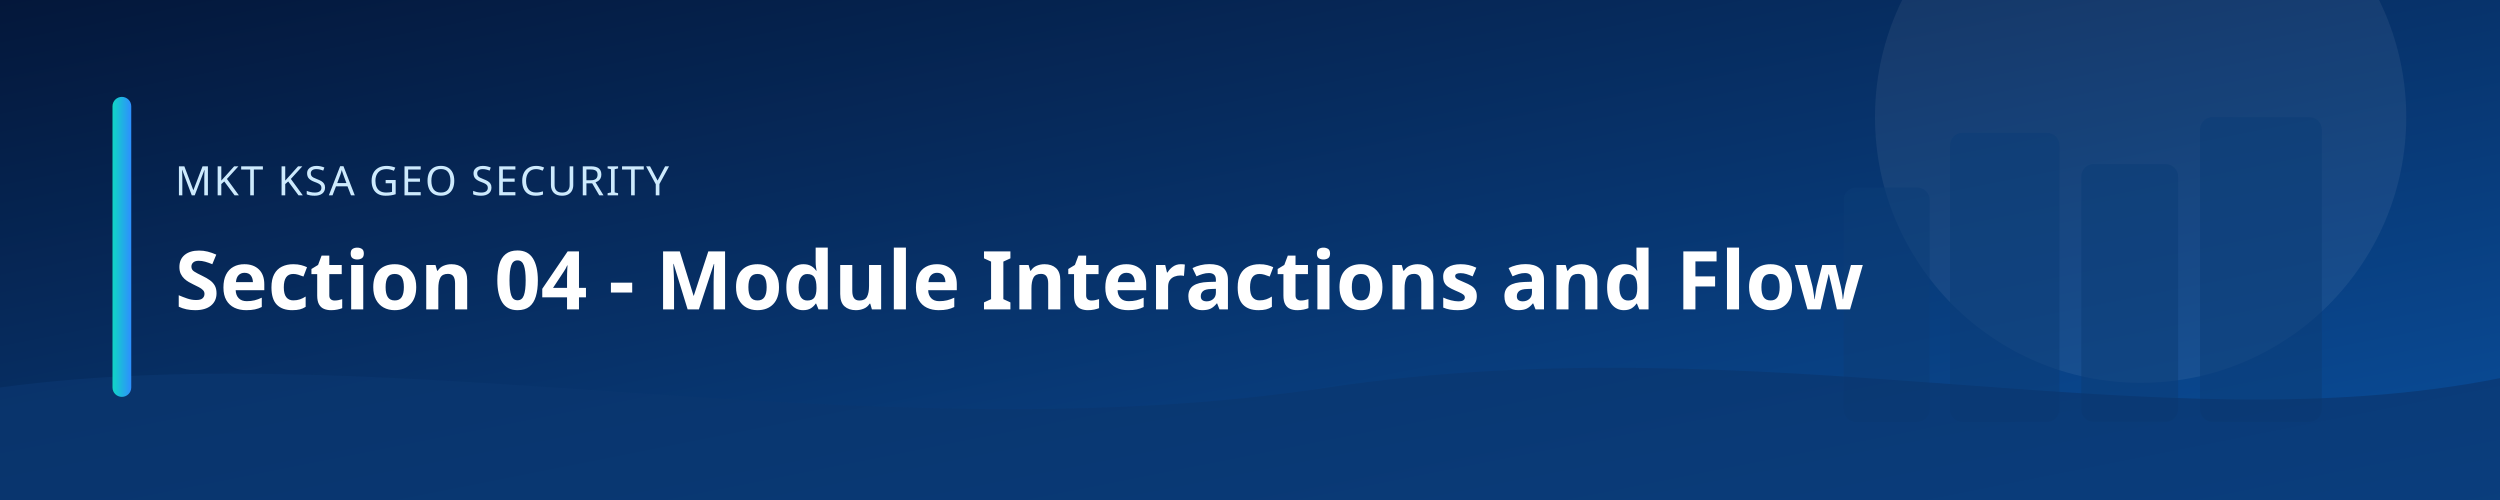
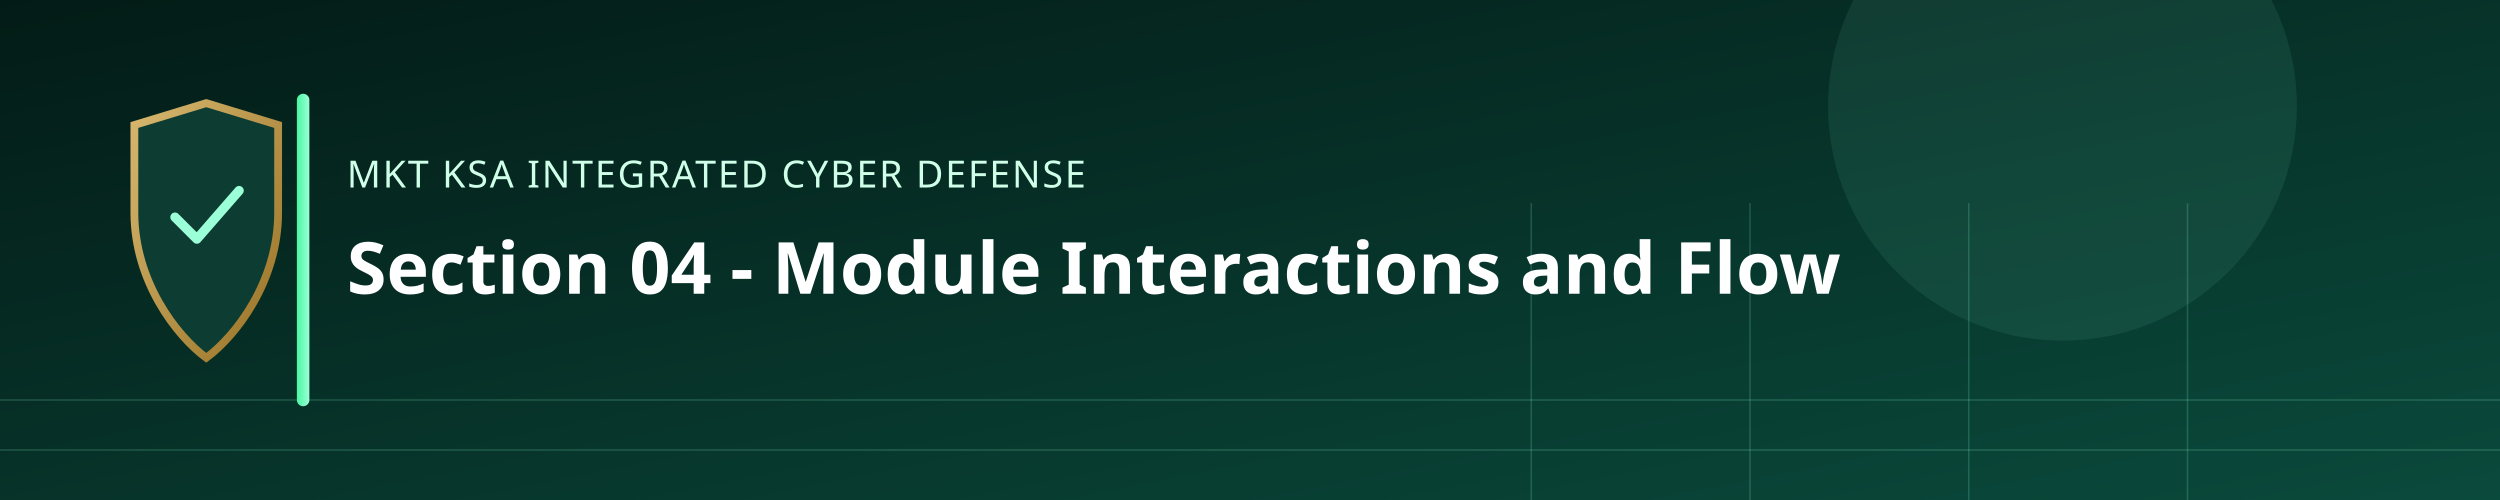
<svg xmlns="http://www.w3.org/2000/svg" width="1600" height="320" viewBox="0 0 1600 320" role="img" aria-label="Section 04 - Module Interactions and Flow banner">
  <defs>
    <linearGradient id="bg" x1="0" y1="0" x2="1" y2="1">
-       <stop offset="0%" stop-color="#04173a" />
-       <stop offset="100%" stop-color="#0a4f9d" />
+       <stop offset="0%" stop-color="#031b16" />
+       <stop offset="100%" stop-color="#0a4a3c" />
    </linearGradient>
-     <linearGradient id="line" x1="0" y1="0" x2="1" y2="0">
-       <stop offset="0%" stop-color="#10d6c5" />
-       <stop offset="100%" stop-color="#2e8fff" />
+     <linearGradient id="neon" x1="0" y1="0" x2="1" y2="0">
+       <stop offset="0%" stop-color="#49f7a0" />
+       <stop offset="100%" stop-color="#9bffd7" />
+     </linearGradient>
+     <linearGradient id="gold" x1="0" y1="0" x2="1" y2="1">
+       <stop offset="0%" stop-color="#d7b76f" />
+       <stop offset="100%" stop-color="#987225" />
    </linearGradient>
  </defs>
  <rect width="1600" height="320" fill="url(#bg)" />
-   <circle cx="1370" cy="75" r="170" fill="#ffffff" fill-opacity="0.06" />
-   <g fill="#0c3c77" fill-opacity="0.55">
-     <rect x="1180" y="120" width="55" height="150" rx="8" />
-     <rect x="1248" y="85" width="70" height="185" rx="8" />
-     <rect x="1332" y="105" width="62" height="165" rx="8" />
-     <rect x="1408" y="75" width="78" height="195" rx="8" />
+   <circle cx="1320" cy="68" r="150" fill="#90ffd8" fill-opacity="0.08" />
+   <g stroke="#8bffcf" stroke-opacity="0.18" stroke-width="1" fill="none">
+     <path d="M0 256 L1600 256" />
+     <path d="M0 288 L1600 288" />
+     <path d="M980 130 L980 320" />
+     <path d="M1120 130 L1120 320" />
+     <path d="M1260 130 L1260 320" />
+     <path d="M1400 130 L1400 320" />
  </g>
-   <path d="M0 248 C 250 214, 560 292, 850 248 C 1130 206, 1380 286, 1600 242 L1600 320 L0 320 Z" fill="#0b376f" fill-opacity="0.7" />
-   <rect x="72" y="62" width="12" height="192" rx="6" fill="url(#line)" />
-   <text x="112" y="125" fill="#cdeafd" font-size="26" font-family="Segoe UI, Tahoma, sans-serif" letter-spacing="1.2">MKT KSA GEO SECURITY</text>
-   <text x="112" y="198" fill="#ffffff" font-size="52" font-family="Segoe UI, Tahoma, sans-serif" font-weight="700">Section 04 - Module Interactions and Flow</text>
+   <g transform="translate(70,56)">
+     <path d="M62 10 L108 24 V80 C108 124 81 159 62 173 C43 159 16 124 16 80 V24 Z" fill="#0c3c32" stroke="url(#gold)" stroke-width="5" />
+     <path d="M42 83 L56 97 L83 66" fill="none" stroke="#9bffd7" stroke-width="6" stroke-linecap="round" stroke-linejoin="round" />
+   </g>
+   <rect x="190" y="60" width="8" height="200" rx="4" fill="url(#neon)" />
+   <text x="222" y="120" fill="#cfffe9" font-size="24" font-family="Segoe UI, Tahoma, sans-serif" letter-spacing="1.2">MKT KSA INTEGRATED CYBER DEFENSE</text>
+   <text x="222" y="188" fill="#ffffff" font-size="46" font-family="Segoe UI, Tahoma, sans-serif" font-weight="700">Section 04 - Module Interactions and Flow</text>
</svg>
